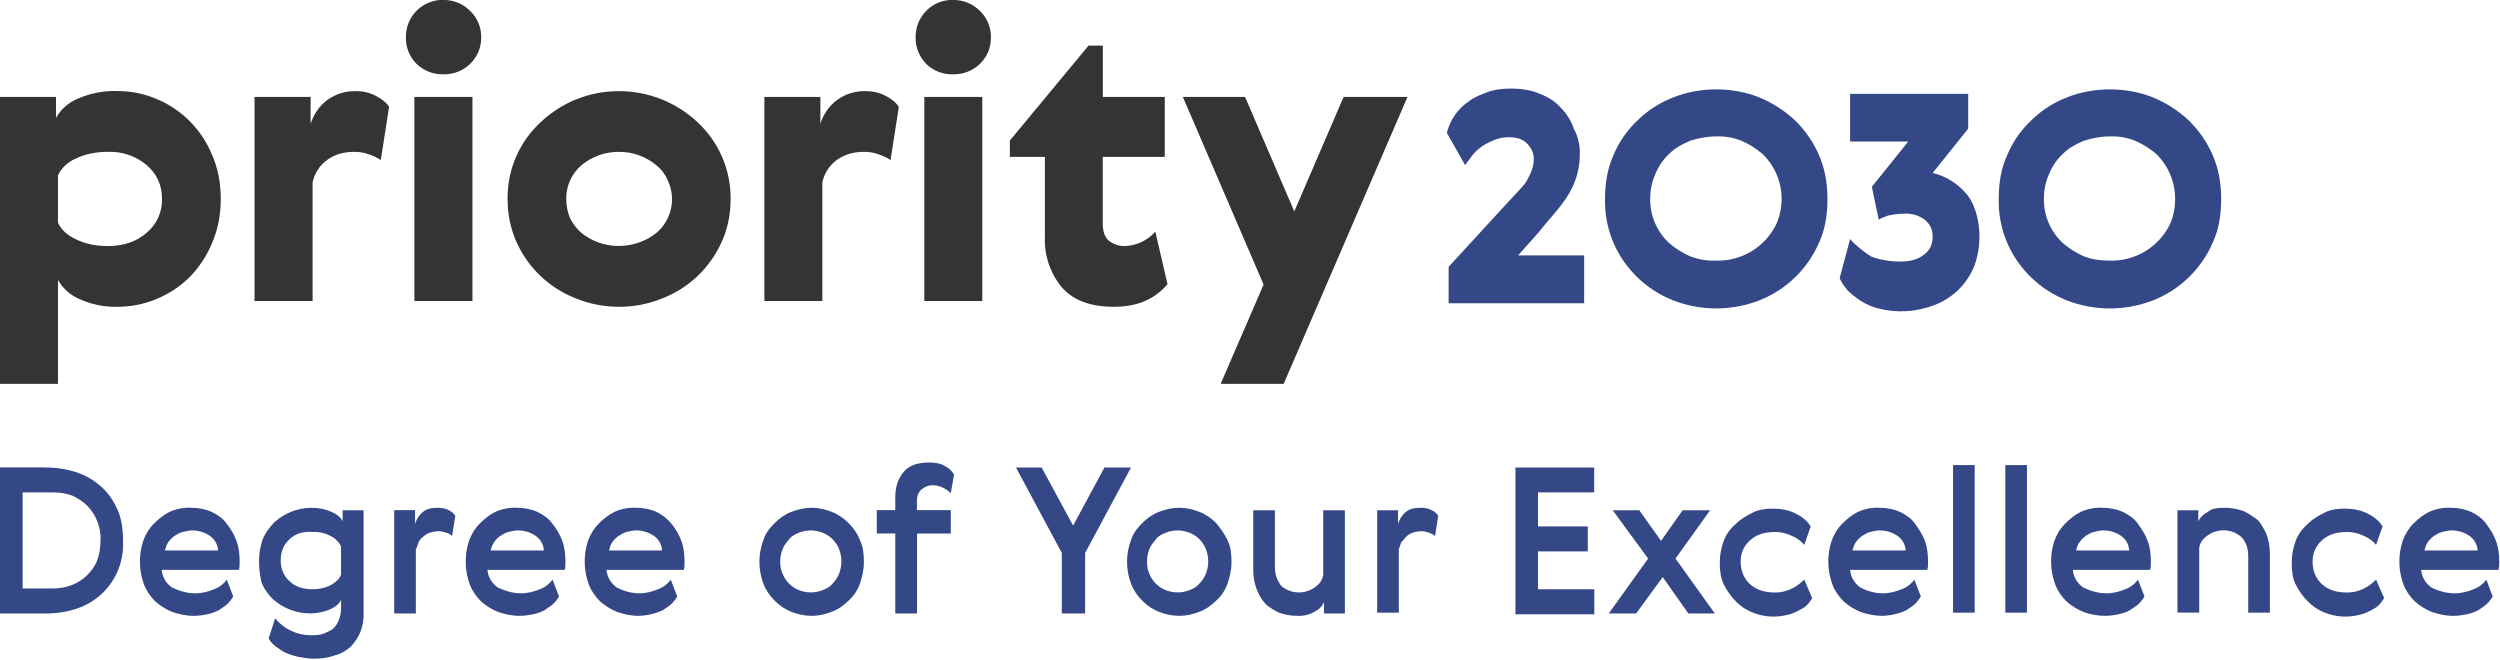
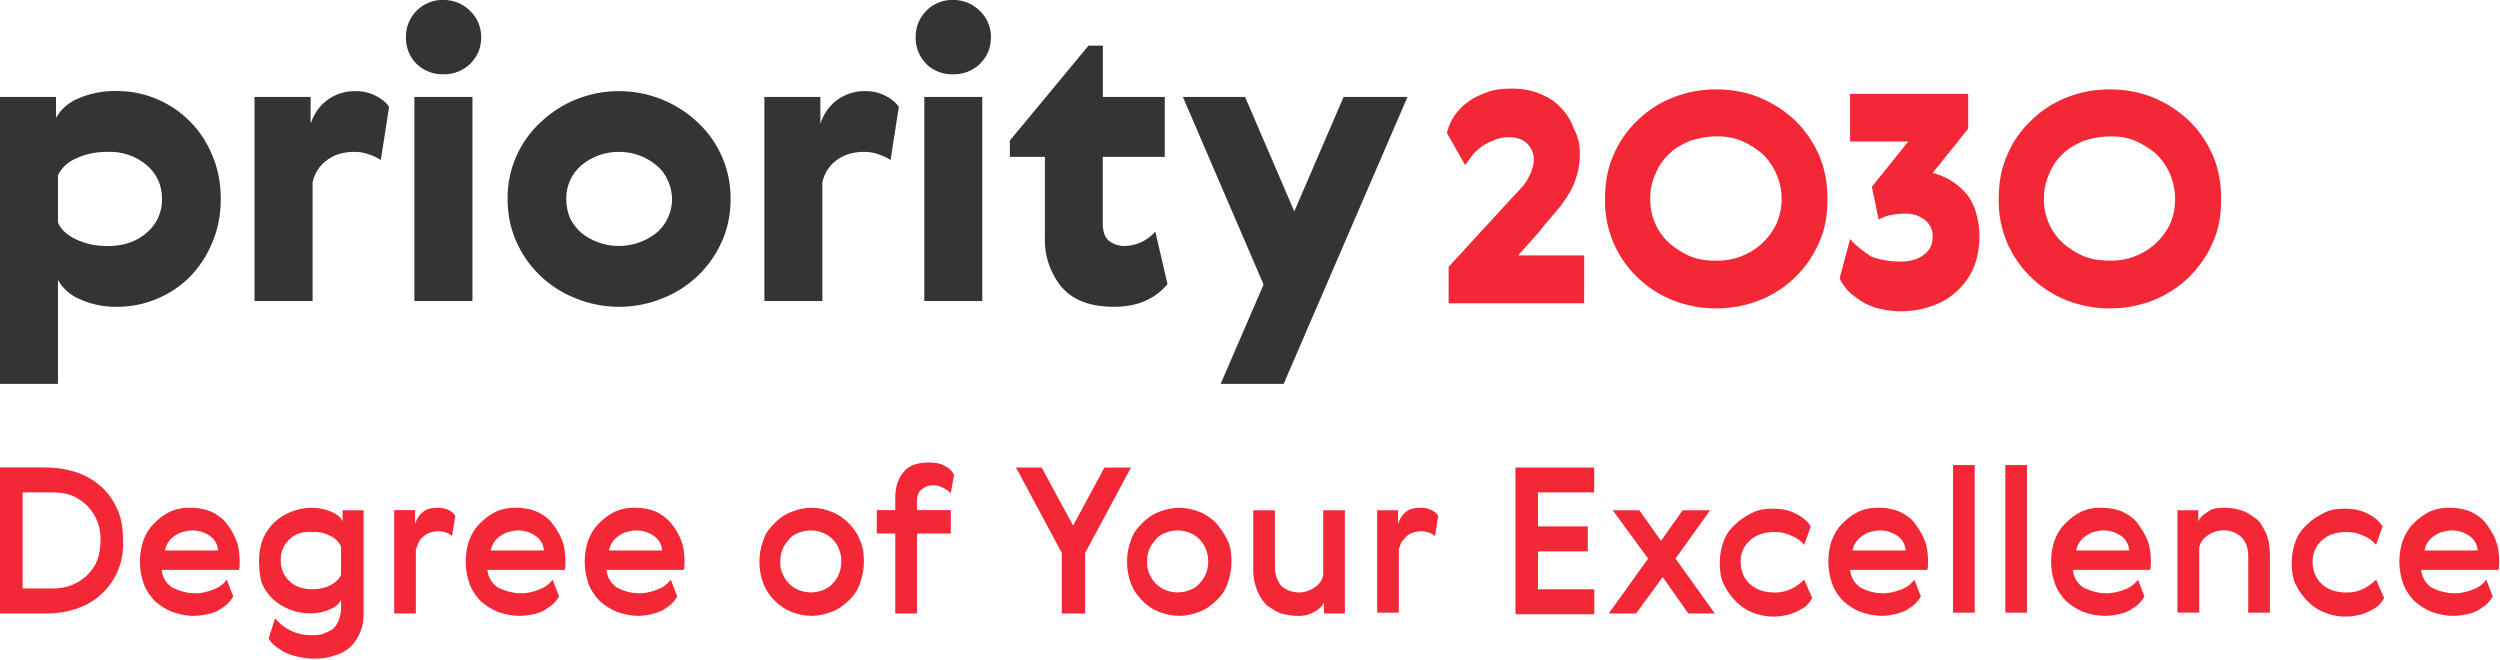
<svg xmlns="http://www.w3.org/2000/svg" width="254" height="67" fill="none">
-   <path d="M4.58 47.5a10 10 0 013.18.48c.98.33 1.8.82 2.54 1.48.73.65 1.22 1.4 1.63 2.3.41.9.57 1.96.57 3.2a6.85 6.85 0 01-4.74 6.89 10 10 0 01-3.18.48H0V47.49h4.58zm5.64 7.37a4.82 4.82 0 00-1.31-3.44c-.41-.41-.98-.82-1.55-1.07a5.48 5.48 0 00-1.97-.33H2.3v9.76H5.3c.66 0 1.31-.09 1.96-.33a5.03 5.03 0 001.56-.98c.4-.41.81-.9 1.06-1.56.24-.66.33-1.31.33-2.05zM19.86 60.28c.65 0 1.3-.17 1.88-.41a2.77 2.77 0 001.3-.98l.66 1.72c-.16.24-.33.49-.57.73-.25.25-.57.41-.9.66-.33.16-.74.33-1.14.41-.41.08-.9.16-1.4.16-.81 0-1.47-.16-2.2-.4a6.07 6.07 0 01-1.72-1.07c-.49-.5-.9-1.07-1.14-1.72a6.75 6.75 0 01-.08-4.43c.24-.65.57-1.23 1.06-1.72.49-.5.98-.9 1.63-1.23a4.83 4.83 0 012.21-.41c.74 0 1.47.16 2.04.41.66.33 1.15.66 1.56 1.23.4.5.73 1.07.98 1.72.24.66.32 1.4.32 2.13 0 .33 0 .58-.08.82h-7.84c.08.82.49 1.4 1.06 1.8.73.33 1.47.58 2.37.58zm2.29-4.43a1.91 1.91 0 00-.82-1.4 3.13 3.13 0 00-1.8-.56c-.32 0-.65.08-.98.16-.33.08-.57.25-.82.4-.24.17-.49.42-.65.66-.16.25-.24.5-.33.82h5.4v-.08zM26.32 56.92c0-.82.16-1.56.4-2.21.25-.58.66-1.15 1.15-1.64a5.68 5.68 0 013.76-1.48c.81 0 1.47.16 2.04.41.57.25.98.57 1.14.98v-1.14h2.13v10.49a4.57 4.57 0 01-1.3 3.36c-.42.4-.99.74-1.64.9-.66.25-1.31.33-2.13.33-.49 0-.98-.08-1.47-.17a6.1 6.1 0 01-1.3-.4c-.41-.17-.74-.42-1.07-.66-.33-.25-.57-.5-.73-.82l.65-2.05a4.7 4.7 0 003.6 1.72c.32 0 .65 0 1.06-.08.33-.08.65-.25.98-.41.33-.16.57-.5.73-.82.17-.33.33-.82.33-1.4v-.9c-.16.41-.57.74-1.14.99-.57.24-1.23.4-2.05.4a5.68 5.68 0 01-3.76-1.47c-.49-.49-.9-1.06-1.14-1.72a9.17 9.17 0 01-.24-2.21zm3.1-2.13c-.57.49-.9 1.23-.9 2.13 0 .9.33 1.64.9 2.13.57.57 1.39.82 2.37.82.65 0 1.3-.16 1.8-.41.57-.33.9-.66 1.06-1.07v-2.87a2.23 2.23 0 00-1.06-1.06 3.42 3.42 0 00-1.8-.41c-.98-.08-1.8.16-2.37.74zM45.93 54.46a1.32 1.32 0 00-.57-.33 2.41 2.41 0 00-.82-.16c-.33 0-.65.08-.9.16-.24.08-.49.25-.65.41-.25.17-.41.41-.5.66-.08.24-.16.49-.24.65v6.48h-2.2v-10.5h2.12v1.4c.16-.5.4-.9.82-1.23.4-.33.9-.41 1.55-.41.4 0 .74.08 1.06.25.33.16.5.32.66.57l-.33 2.05zM52.96 60.28c.65 0 1.3-.17 1.88-.41a2.77 2.77 0 001.3-.98l.66 1.72c-.16.24-.33.49-.57.73-.25.25-.58.41-.9.66-.33.16-.74.33-1.15.41-.4.08-.9.16-1.39.16-.81 0-1.47-.16-2.2-.4a6.07 6.07 0 01-1.72-1.07c-.49-.5-.9-1.07-1.14-1.72a6.75 6.75 0 01-.08-4.43c.24-.65.57-1.23 1.06-1.72.49-.5.98-.9 1.63-1.23a4.83 4.83 0 012.2-.41c.74 0 1.48.16 2.05.41.66.33 1.15.66 1.55 1.23.41.5.74 1.07.99 1.72.24.66.32 1.4.32 2.13 0 .33 0 .58-.08.82h-7.85c.09.82.5 1.4 1.07 1.8.73.33 1.47.58 2.37.58zm2.29-4.43a1.91 1.91 0 00-.82-1.4 3.13 3.13 0 00-1.8-.56c-.33 0-.65.08-.98.16-.33.08-.57.25-.82.4a2.5 2.5 0 00-.65.66c-.16.25-.25.5-.33.82h5.4v-.08zM64.97 60.28c.65 0 1.3-.17 1.88-.41a2.77 2.77 0 001.3-.98l.66 1.72c-.16.24-.33.49-.57.73-.25.25-.57.41-.9.66a6.33 6.33 0 01-2.45.57c-.82 0-1.47-.16-2.2-.4a6.07 6.07 0 01-1.72-1.07c-.5-.5-.9-1.07-1.15-1.72a6.75 6.75 0 01-.08-4.43c.25-.65.57-1.23 1.06-1.72.5-.5.98-.9 1.64-1.23a4.83 4.83 0 012.2-.41c.74 0 1.47.16 2.05.41a4.7 4.7 0 011.55 1.23c.4.5.74 1.07.98 1.72.25.66.33 1.4.33 2.13 0 .33 0 .58-.08.82h-7.85c.08.82.5 1.4 1.06 1.8.66.33 1.4.58 2.3.58zm2.29-4.43a1.91 1.91 0 00-.82-1.4 3.13 3.13 0 00-1.8-.56c-.32 0-.65.08-.98.16-.32.08-.57.25-.81.4a2.5 2.5 0 00-.66.66c-.16.25-.24.5-.32.82h5.39v-.08zM87.36 54.87c.33.65.41 1.4.41 2.21 0 .82-.16 1.48-.4 2.22a4.25 4.25 0 01-1.15 1.72c-.5.49-1.06.9-1.72 1.14-.65.25-1.3.41-2.04.41s-1.39-.16-2.04-.4a4.87 4.87 0 01-1.72-1.15c-.49-.5-.9-1.07-1.14-1.72a6.27 6.27 0 010-4.43c.24-.74.65-1.23 1.14-1.72.5-.5 1.06-.9 1.72-1.15.65-.25 1.3-.41 2.04-.41s1.39.16 2.04.41c.66.25 1.23.66 1.72 1.15.49.49.9 1.06 1.14 1.72zm-8.09 2.21c0 .5.08.9.25 1.23a2.95 2.95 0 001.63 1.64 3.27 3.27 0 002.45 0c.41-.16.74-.33.98-.65.25-.25.5-.58.66-.99a3.4 3.4 0 000-2.54 2.95 2.95 0 00-1.64-1.64 3.27 3.27 0 00-2.45 0c-.4.17-.73.33-.98.66-.24.32-.49.57-.65.98a3.4 3.4 0 00-.25 1.31zM96.6 50.11a2.94 2.94 0 00-.82-.57 2.26 2.26 0 00-1.06-.24c-.41 0-.74.16-1.06.4-.33.25-.5.66-.5 1.23v.9h3.44v2.38h-3.43v8.12h-2.21V54.2h-1.88v-2.37h1.88v-1.32c0-1.14.33-1.96.9-2.62.57-.65 1.47-.9 2.53-.9.57 0 1.15.08 1.55.33.5.24.74.49.99.9l-.33 1.88zM103.22 47.5h2.61l3.2 5.9 3.18-5.9h2.7l-4.66 8.68v6.15h-2.37v-6.15l-4.66-8.69zM124.71 54.87c.33.65.41 1.4.41 2.21 0 .82-.16 1.48-.4 2.22a4.26 4.26 0 01-1.15 1.72c-.5.49-1.06.9-1.72 1.14-.65.25-1.3.41-2.04.41s-1.4-.16-2.05-.4a4.86 4.86 0 01-1.71-1.15c-.5-.5-.9-1.07-1.14-1.72a6.28 6.28 0 010-4.43c.24-.74.65-1.23 1.14-1.72.49-.5 1.06-.9 1.72-1.15.65-.25 1.3-.41 2.04-.41.73 0 1.39.16 2.04.41.66.25 1.23.66 1.72 1.15.4.49.82 1.06 1.14 1.72zm-8.17 2.21c0 .5.08.9.24 1.23a2.96 2.96 0 001.64 1.64 3.27 3.27 0 002.45 0c.4-.16.74-.33.98-.65.25-.25.5-.58.66-.99a3.4 3.4 0 000-2.54 2.94 2.94 0 00-1.64-1.64 3.28 3.28 0 00-2.45 0c-.41.17-.74.33-.98.66-.25.32-.5.57-.66.98-.16.41-.24.82-.24 1.31zM131.82 62.57c-.57 0-1.06-.08-1.63-.24-.57-.17-.98-.5-1.47-.82-.41-.41-.74-.9-.98-1.48a5.5 5.5 0 01-.41-2.13v-6.06h2.2v5.73a3 3 0 00.66 1.97 2.75 2.75 0 003.35.16c.49-.32.81-.73.9-1.3v-6.56h2.2v10.49h-2.12v-1.15c-.17.41-.5.74-.98.98a3.1 3.1 0 01-1.72.41zM145.8 54.46c-.17-.16-.41-.25-.58-.33-.24-.08-.49-.16-.81-.16-.33 0-.66.08-.9.16-.25.08-.5.25-.66.41-.16.17-.32.41-.49.57-.08.25-.16.5-.24.66v6.48h-2.2V51.84h2.12v1.39c.16-.5.4-.9.81-1.23.41-.33.9-.41 1.56-.41.4 0 .73.08 1.06.25.33.16.49.32.65.57l-.32 2.05zM153.97 47.5h8v2.53h-5.71v3.45h5.06v2.54h-5.06v3.85h5.72v2.54h-8.01V47.49zM166.23 62.33h-2.78l4-5.58-3.6-4.91h2.7l2.21 3.11 2.2-3.11h2.79l-3.52 4.91 4 5.58h-2.69l-2.61-3.7-2.7 3.7zM184.13 60.77c-.17.25-.33.5-.58.74-.24.24-.57.4-.9.57-.32.17-.73.33-1.14.41a5.67 5.67 0 01-3.43-.25 4.86 4.86 0 01-1.72-1.14c-.49-.5-.9-1.07-1.22-1.72-.33-.66-.41-1.4-.41-2.22 0-.82.16-1.55.4-2.2.25-.67.66-1.24 1.23-1.73.5-.5 1.06-.82 1.72-1.15.65-.33 1.3-.4 2.04-.4.9 0 1.72.16 2.45.57.66.32 1.15.82 1.4 1.23l-.66 1.88a2.99 2.99 0 00-1.23-.9 3.79 3.79 0 00-1.71-.41c-1.07 0-1.88.24-2.54.82a2.81 2.81 0 00-.98 2.21c0 .9.33 1.72.98 2.3.66.57 1.47.82 2.54.82.65 0 1.22-.17 1.71-.41.5-.25.9-.58 1.23-.9l.81 1.88zM191.32 60.28c.65 0 1.3-.17 1.88-.41a2.77 2.77 0 001.3-.98l.66 1.72c-.16.24-.33.49-.57.73-.25.25-.58.41-.9.66a6.32 6.32 0 01-2.45.57 6.6 6.6 0 01-2.21-.4 6.06 6.06 0 01-1.72-1.07c-.49-.5-.9-1.07-1.14-1.72a6.75 6.75 0 01-.08-4.43c.24-.65.57-1.23 1.06-1.72.49-.5.98-.9 1.63-1.23a4.83 4.83 0 012.21-.41c.74 0 1.47.16 2.04.41.66.33 1.15.66 1.56 1.23.4.57.73 1.07.98 1.72.24.66.32 1.4.32 2.13 0 .33 0 .58-.08.82h-7.84c.08.82.49 1.4 1.06 1.8.65.33 1.39.58 2.29.58zm2.29-4.43a1.92 1.92 0 00-.82-1.4 3.14 3.14 0 00-1.8-.56c-.33 0-.65.08-.98.16-.33.08-.57.25-.82.4-.24.17-.49.42-.65.66-.16.25-.25.5-.33.82h5.4v-.08zM198.43 47.25h2.2v15h-2.2v-15zM203.74 47.25h2.2v15h-2.2v-15zM214.04 60.28c.65 0 1.3-.17 1.88-.41a2.77 2.77 0 001.3-.98l.66 1.72c-.17.24-.33.49-.57.73-.25.25-.58.41-.9.66a4.7 4.7 0 01-1.15.41c-.4.08-.9.16-1.39.16a6.6 6.6 0 01-2.2-.4 6.09 6.09 0 01-1.72-1.07c-.49-.5-.9-1.07-1.14-1.72a6.75 6.75 0 01-.09-4.43c.25-.65.58-1.23 1.07-1.72.49-.5.98-.9 1.63-1.23a4.83 4.83 0 012.2-.41c.74 0 1.48.16 2.05.41.66.33 1.15.66 1.55 1.23.41.57.74 1.07.98 1.72.25.66.33 1.4.33 2.13 0 .33 0 .58-.08.82h-7.85c.09.82.5 1.4 1.07 1.8.73.33 1.47.58 2.37.58zm2.28-4.43a1.92 1.92 0 00-.81-1.4 3.14 3.14 0 00-1.8-.56c-.33 0-.65.08-.98.16-.33.08-.57.25-.82.4-.24.17-.49.42-.65.66-.17.25-.25.5-.33.82h5.4v-.08zM226.05 51.59c.57 0 1.06.08 1.63.25.58.16.98.49 1.48.82.49.32.73.9 1.06 1.47.24.58.4 1.31.4 2.13v5.99h-2.2V56.5c0-.82-.24-1.48-.73-1.97a2.76 2.76 0 00-3.35-.16c-.5.33-.82.73-.9 1.3v6.57h-2.21V51.84h2.12v1.14c.17-.4.5-.73.98-.98.33-.33.98-.41 1.72-.41zM242.23 60.77c-.16.25-.32.5-.57.74-.25.24-.57.4-.9.57-.33.17-.73.33-1.14.41a5.68 5.68 0 01-3.43-.25 4.86 4.86 0 01-1.72-1.14c-.5-.5-.9-1.07-1.23-1.72-.33-.66-.4-1.4-.4-2.22 0-.82.16-1.55.4-2.2.25-.67.66-1.24 1.23-1.73.49-.5 1.06-.82 1.71-1.15.66-.33 1.31-.4 2.05-.4.9 0 1.71.16 2.45.57.65.32 1.14.82 1.39 1.23l-.66 1.88a3 3 0 00-1.22-.9 3.8 3.8 0 00-1.72-.41c-1.06 0-1.88.24-2.53.82a2.81 2.81 0 00-.98 2.21c0 .9.32 1.72.98 2.3.65.57 1.47.82 2.53.82a3.8 3.8 0 001.72-.41c.49-.25.9-.58 1.22-.9l.82 1.88zM249.42 60.28c.66 0 1.31-.17 1.88-.41a2.77 2.77 0 001.31-.98l.65 1.72c-.16.24-.32.49-.57.73-.24.25-.57.41-.9.66-.32.16-.73.33-1.14.41-.4.08-.9.16-1.39.16-.82 0-1.47-.16-2.2-.4a6.08 6.08 0 01-1.72-1.07c-.5-.5-.9-1.07-1.15-1.72a6.75 6.75 0 01-.08-4.43c.25-.65.57-1.23 1.06-1.72.5-.5.99-.9 1.64-1.23a4.83 4.83 0 012.2-.41c.74 0 1.48.16 2.05.41.65.33 1.14.66 1.55 1.23.41.57.74 1.07.98 1.72.25.66.33 1.4.33 2.13 0 .33 0 .58-.08.82h-7.85c.08.82.5 1.4 1.06 1.8.66.33 1.47.58 2.37.58zm2.3-4.43a1.92 1.92 0 00-.82-1.4 3.14 3.14 0 00-1.8-.56c-.33 0-.66.08-.98.16-.33.08-.58.25-.82.4-.25.17-.5.42-.66.66-.16.25-.24.5-.32.82h5.4v-.08z" fill="#344887" />
+   <path d="M4.58 47.5a10 10 0 013.18.48c.98.33 1.8.82 2.54 1.48.73.65 1.22 1.4 1.63 2.3.41.9.57 1.96.57 3.2a6.85 6.85 0 01-4.74 6.89 10 10 0 01-3.18.48H0V47.49h4.58zm5.64 7.37a4.82 4.82 0 00-1.31-3.44c-.41-.41-.98-.82-1.55-1.07a5.48 5.48 0 00-1.97-.33H2.3v9.76H5.3c.66 0 1.31-.09 1.96-.33a5.03 5.03 0 001.56-.98c.4-.41.81-.9 1.06-1.56.24-.66.33-1.31.33-2.05zM19.86 60.28c.65 0 1.3-.17 1.88-.41a2.77 2.77 0 001.3-.98l.66 1.72c-.16.24-.33.49-.57.73-.25.25-.57.41-.9.66-.33.16-.74.33-1.14.41-.41.08-.9.16-1.4.16-.81 0-1.47-.16-2.2-.4a6.07 6.07 0 01-1.72-1.07c-.49-.5-.9-1.07-1.14-1.72a6.75 6.75 0 01-.08-4.43c.24-.65.57-1.23 1.06-1.72.49-.5.98-.9 1.63-1.23a4.83 4.83 0 012.21-.41c.74 0 1.47.16 2.04.41.66.33 1.15.66 1.56 1.23.4.5.73 1.07.98 1.72.24.66.32 1.4.32 2.13 0 .33 0 .58-.08.82h-7.84c.08.82.49 1.4 1.06 1.8.73.33 1.47.58 2.37.58zm2.29-4.43a1.91 1.91 0 00-.82-1.4 3.13 3.13 0 00-1.8-.56c-.32 0-.65.08-.98.16-.33.08-.57.25-.82.4-.24.17-.49.42-.65.66-.16.25-.24.5-.33.82h5.4v-.08zM26.32 56.92c0-.82.16-1.56.4-2.21.25-.58.66-1.15 1.15-1.64a5.68 5.68 0 013.76-1.48c.81 0 1.47.16 2.04.41.57.25.98.57 1.14.98v-1.14h2.13v10.49a4.57 4.57 0 01-1.3 3.36c-.42.4-.99.74-1.64.9-.66.25-1.31.33-2.13.33-.49 0-.98-.08-1.47-.17a6.1 6.1 0 01-1.3-.4c-.41-.17-.74-.42-1.07-.66-.33-.25-.57-.5-.73-.82l.65-2.05a4.7 4.7 0 003.6 1.72c.32 0 .65 0 1.06-.08.33-.08.65-.25.98-.41.33-.16.57-.5.73-.82.17-.33.33-.82.33-1.4v-.9c-.16.41-.57.74-1.14.99-.57.24-1.23.4-2.05.4a5.68 5.68 0 01-3.76-1.47c-.49-.49-.9-1.06-1.14-1.72a9.17 9.17 0 01-.24-2.21zm3.1-2.13c-.57.49-.9 1.23-.9 2.13 0 .9.33 1.64.9 2.13.57.57 1.39.82 2.37.82.65 0 1.3-.16 1.8-.41.57-.33.9-.66 1.06-1.07v-2.87a2.23 2.23 0 00-1.06-1.06 3.42 3.42 0 00-1.8-.41c-.98-.08-1.8.16-2.37.74zM45.93 54.46a1.32 1.32 0 00-.57-.33 2.41 2.41 0 00-.82-.16c-.33 0-.65.08-.9.16-.24.08-.49.25-.65.41-.25.17-.41.41-.5.66-.08.24-.16.49-.24.65v6.48h-2.2v-10.5h2.12v1.4c.16-.5.4-.9.82-1.23.4-.33.9-.41 1.55-.41.4 0 .74.08 1.06.25.33.16.5.32.66.57l-.33 2.05zM52.96 60.28c.65 0 1.3-.17 1.88-.41a2.77 2.77 0 001.3-.98l.66 1.72c-.16.24-.33.49-.57.73-.25.25-.58.41-.9.66-.33.16-.74.33-1.15.41-.4.08-.9.16-1.39.16-.81 0-1.47-.16-2.2-.4a6.07 6.07 0 01-1.72-1.07c-.49-.5-.9-1.07-1.14-1.72a6.75 6.75 0 01-.08-4.43c.24-.65.57-1.23 1.06-1.72.49-.5.98-.9 1.63-1.23a4.83 4.83 0 012.2-.41c.74 0 1.48.16 2.05.41.66.33 1.15.66 1.55 1.23.41.5.74 1.07.99 1.72.24.66.32 1.4.32 2.13 0 .33 0 .58-.08.82h-7.85c.09.82.5 1.4 1.07 1.8.73.33 1.47.58 2.37.58zm2.29-4.43a1.91 1.91 0 00-.82-1.4 3.13 3.13 0 00-1.8-.56c-.33 0-.65.08-.98.16-.33.08-.57.25-.82.4a2.5 2.5 0 00-.65.66c-.16.25-.25.5-.33.82h5.4v-.08zM64.97 60.28c.65 0 1.3-.17 1.88-.41a2.77 2.77 0 001.3-.98l.66 1.72c-.16.24-.33.49-.57.73-.25.25-.57.41-.9.66a6.33 6.33 0 01-2.45.57c-.82 0-1.47-.16-2.2-.4a6.07 6.07 0 01-1.72-1.07c-.5-.5-.9-1.07-1.15-1.72a6.75 6.75 0 01-.08-4.43c.25-.65.57-1.23 1.06-1.72.5-.5.98-.9 1.64-1.23a4.83 4.83 0 012.2-.41c.74 0 1.47.16 2.05.41a4.7 4.7 0 011.55 1.23c.4.5.74 1.07.98 1.72.25.66.33 1.4.33 2.13 0 .33 0 .58-.08.82h-7.85c.08.82.5 1.4 1.06 1.8.66.33 1.4.58 2.3.58zm2.29-4.43a1.91 1.91 0 00-.82-1.4 3.13 3.13 0 00-1.8-.56c-.32 0-.65.08-.98.16-.32.08-.57.25-.81.4a2.5 2.5 0 00-.66.66c-.16.25-.24.5-.32.82h5.39v-.08zM87.36 54.87c.33.65.41 1.4.41 2.21 0 .82-.16 1.48-.4 2.22a4.25 4.25 0 01-1.15 1.72c-.5.49-1.06.9-1.72 1.14-.65.25-1.3.41-2.04.41s-1.39-.16-2.04-.4a4.87 4.87 0 01-1.72-1.15c-.49-.5-.9-1.07-1.14-1.72a6.27 6.27 0 010-4.43c.24-.74.65-1.23 1.14-1.72.5-.5 1.06-.9 1.72-1.15.65-.25 1.3-.41 2.04-.41s1.39.16 2.04.41c.66.25 1.23.66 1.72 1.15.49.49.9 1.06 1.14 1.72zm-8.09 2.21c0 .5.08.9.25 1.23a2.95 2.95 0 001.63 1.64 3.27 3.27 0 002.45 0c.41-.16.74-.33.98-.65.25-.25.5-.58.66-.99a3.4 3.4 0 000-2.54 2.95 2.95 0 00-1.64-1.64 3.27 3.27 0 00-2.45 0c-.4.17-.73.33-.98.66-.24.32-.49.57-.65.98a3.4 3.4 0 00-.25 1.31zM96.6 50.11a2.94 2.94 0 00-.82-.57 2.26 2.26 0 00-1.06-.24c-.41 0-.74.16-1.06.4-.33.25-.5.66-.5 1.23v.9h3.44v2.38h-3.43v8.12h-2.21V54.2h-1.88v-2.37h1.88v-1.32c0-1.14.33-1.96.9-2.62.57-.65 1.47-.9 2.53-.9.57 0 1.15.08 1.55.33.5.24.74.49.99.9l-.33 1.88zM103.22 47.5h2.61l3.2 5.9 3.18-5.9h2.7l-4.66 8.68v6.15h-2.37v-6.15l-4.66-8.69zM124.71 54.87c.33.65.41 1.4.41 2.21 0 .82-.16 1.48-.4 2.22a4.26 4.26 0 01-1.15 1.72c-.5.49-1.06.9-1.72 1.14-.65.25-1.3.41-2.04.41s-1.4-.16-2.05-.4a4.86 4.86 0 01-1.71-1.15c-.5-.5-.9-1.07-1.14-1.72a6.28 6.28 0 010-4.43c.24-.74.65-1.23 1.14-1.72.49-.5 1.06-.9 1.72-1.15.65-.25 1.3-.41 2.04-.41.73 0 1.39.16 2.04.41.66.25 1.23.66 1.72 1.15.4.49.82 1.06 1.14 1.72zm-8.17 2.21c0 .5.08.9.24 1.23a2.96 2.96 0 001.64 1.64 3.27 3.27 0 002.45 0c.4-.16.74-.33.98-.65.25-.25.5-.58.66-.99a3.4 3.4 0 000-2.54 2.94 2.94 0 00-1.64-1.64 3.28 3.28 0 00-2.45 0c-.41.17-.74.33-.98.66-.25.32-.5.57-.66.98-.16.41-.24.82-.24 1.31zM131.82 62.57c-.57 0-1.06-.08-1.63-.24-.57-.17-.98-.5-1.47-.82-.41-.41-.74-.9-.98-1.48a5.5 5.5 0 01-.41-2.13v-6.06h2.2v5.73a3 3 0 00.66 1.97 2.75 2.75 0 003.35.16c.49-.32.81-.73.9-1.3v-6.56h2.2v10.49h-2.12v-1.15c-.17.41-.5.74-.98.98a3.1 3.1 0 01-1.72.41zM145.8 54.46c-.17-.16-.41-.25-.58-.33-.24-.08-.49-.16-.81-.16-.33 0-.66.08-.9.16-.25.08-.5.25-.66.41-.16.17-.32.41-.49.57-.08.25-.16.5-.24.66v6.48h-2.2V51.84h2.12v1.39c.16-.5.4-.9.81-1.23.41-.33.9-.41 1.56-.41.4 0 .73.08 1.06.25.33.16.49.32.65.57l-.32 2.05zM153.97 47.5h8v2.53h-5.71v3.45h5.06v2.54h-5.06v3.85h5.72v2.54h-8.01V47.49zM166.23 62.33h-2.78l4-5.58-3.6-4.91h2.7l2.21 3.11 2.2-3.11h2.79l-3.52 4.91 4 5.58h-2.69l-2.61-3.7-2.7 3.7zM184.13 60.77c-.17.25-.33.5-.58.74-.24.24-.57.4-.9.57-.32.17-.73.33-1.14.41a5.67 5.67 0 01-3.43-.25 4.86 4.86 0 01-1.72-1.14c-.49-.5-.9-1.07-1.22-1.72-.33-.66-.41-1.4-.41-2.22 0-.82.16-1.55.4-2.2.25-.67.66-1.24 1.23-1.73.5-.5 1.06-.82 1.72-1.15.65-.33 1.3-.4 2.04-.4.9 0 1.72.16 2.45.57.66.32 1.15.82 1.4 1.23l-.66 1.88a2.99 2.99 0 00-1.23-.9 3.79 3.79 0 00-1.71-.41c-1.07 0-1.88.24-2.54.82a2.81 2.81 0 00-.98 2.21c0 .9.33 1.72.98 2.3.66.57 1.47.82 2.54.82.65 0 1.22-.17 1.71-.41.5-.25.9-.58 1.23-.9l.81 1.88zM191.32 60.28c.65 0 1.3-.17 1.88-.41a2.77 2.77 0 001.3-.98l.66 1.72c-.16.24-.33.49-.57.73-.25.25-.58.41-.9.66a6.32 6.32 0 01-2.45.57 6.6 6.6 0 01-2.21-.4 6.06 6.06 0 01-1.72-1.07c-.49-.5-.9-1.07-1.14-1.72a6.75 6.75 0 01-.08-4.43c.24-.65.57-1.23 1.06-1.72.49-.5.98-.9 1.63-1.23a4.83 4.83 0 012.21-.41c.74 0 1.47.16 2.04.41.66.33 1.15.66 1.56 1.23.4.57.73 1.07.98 1.72.24.66.32 1.4.32 2.13 0 .33 0 .58-.08.82h-7.84c.08.82.49 1.4 1.06 1.8.65.33 1.39.58 2.29.58zm2.29-4.43a1.92 1.92 0 00-.82-1.4 3.14 3.14 0 00-1.8-.56c-.33 0-.65.08-.98.16-.33.08-.57.25-.82.4-.24.17-.49.42-.65.66-.16.25-.25.5-.33.82h5.4v-.08zM198.43 47.25h2.2v15h-2.2v-15zM203.74 47.25h2.2v15h-2.2v-15zM214.04 60.28c.65 0 1.3-.17 1.88-.41a2.77 2.77 0 001.3-.98l.66 1.72c-.17.24-.33.49-.57.73-.25.25-.58.41-.9.66a4.7 4.7 0 01-1.15.41c-.4.08-.9.16-1.39.16a6.6 6.6 0 01-2.2-.4 6.09 6.09 0 01-1.72-1.07c-.49-.5-.9-1.07-1.14-1.72a6.75 6.75 0 01-.09-4.43c.25-.65.58-1.23 1.07-1.72.49-.5.98-.9 1.63-1.23a4.83 4.83 0 012.2-.41c.74 0 1.48.16 2.05.41.66.33 1.15.66 1.55 1.23.41.57.74 1.07.98 1.72.25.66.33 1.4.33 2.13 0 .33 0 .58-.08.82h-7.85c.09.82.5 1.4 1.07 1.8.73.33 1.47.58 2.37.58zm2.28-4.43a1.92 1.92 0 00-.81-1.4 3.14 3.14 0 00-1.8-.56c-.33 0-.65.08-.98.16-.33.08-.57.25-.82.4-.24.17-.49.42-.65.66-.17.25-.25.5-.33.82h5.4v-.08zM226.05 51.59c.57 0 1.06.08 1.63.25.58.16.98.49 1.48.82.49.32.73.9 1.06 1.47.24.58.4 1.31.4 2.13v5.99h-2.2V56.5c0-.82-.24-1.48-.73-1.97a2.76 2.76 0 00-3.35-.16c-.5.33-.82.73-.9 1.3v6.57h-2.21V51.84h2.12v1.14c.17-.4.5-.73.98-.98.33-.33.98-.41 1.72-.41zM242.23 60.77c-.16.25-.32.5-.57.74-.25.24-.57.4-.9.57-.33.17-.73.33-1.14.41a5.68 5.68 0 01-3.43-.25 4.86 4.86 0 01-1.72-1.14c-.5-.5-.9-1.07-1.23-1.72-.33-.66-.4-1.4-.4-2.22 0-.82.16-1.55.4-2.2.25-.67.66-1.24 1.23-1.73.49-.5 1.06-.82 1.71-1.15.66-.33 1.31-.4 2.05-.4.9 0 1.71.16 2.45.57.65.32 1.14.82 1.39 1.23l-.66 1.88a3 3 0 00-1.22-.9 3.8 3.8 0 00-1.72-.41c-1.06 0-1.88.24-2.53.82a2.81 2.81 0 00-.98 2.21c0 .9.32 1.72.98 2.3.65.57 1.47.82 2.53.82a3.8 3.8 0 001.72-.41c.49-.25.9-.58 1.22-.9l.82 1.88zM249.42 60.28c.66 0 1.31-.17 1.88-.41a2.77 2.77 0 001.31-.98l.65 1.72c-.16.24-.32.49-.57.73-.24.25-.57.41-.9.66-.32.16-.73.33-1.14.41-.4.08-.9.16-1.39.16-.82 0-1.47-.16-2.2-.4a6.08 6.08 0 01-1.72-1.07c-.5-.5-.9-1.07-1.15-1.72a6.75 6.75 0 01-.08-4.43c.25-.65.57-1.23 1.06-1.72.5-.5.99-.9 1.64-1.23a4.83 4.83 0 012.2-.41c.74 0 1.48.16 2.05.41.65.33 1.14.66 1.55 1.23.41.57.74 1.07.98 1.72.25.66.33 1.4.33 2.13 0 .33 0 .58-.08.82h-7.85c.08.82.5 1.4 1.06 1.8.66.33 1.47.58 2.37.58zm2.3-4.43a1.92 1.92 0 00-.82-1.4 3.14 3.14 0 00-1.8-.56c-.33 0-.66.08-.98.16-.33.08-.58.25-.82.4-.25.17-.5.42-.66.66-.16.25-.24.5-.32.82h5.4v-.08z" fill="#F32735" />
  <path d="M5.89 39H0V9.85h5.69v2.13a4.48 4.48 0 012.16-1.93 9.22 9.22 0 014.09-.8c1.38 0 2.7.27 3.96.8a10.4 10.4 0 015.65 5.7c.59 1.34.88 2.83.88 4.46 0 1.64-.3 3.13-.88 4.47a10.85 10.85 0 01-2.29 3.48c-.96.95-2.08 1.69-3.36 2.22-1.25.52-2.58.79-3.96.79a8.7 8.7 0 01-3.89-.8 4.48 4.48 0 01-2.16-1.93V39zm0-16.38c.3.69.9 1.26 1.84 1.7.93.45 2 .68 3.2.68 1.63 0 2.95-.45 3.97-1.35a4.34 4.34 0 001.56-3.44c0-1.4-.52-2.54-1.56-3.44a5.77 5.77 0 00-3.97-1.34c-1.2 0-2.27.22-3.2.67a3.53 3.53 0 00-1.84 1.7v4.82zM38.69 16.26a4.3 4.3 0 00-1.17-.56 4.12 4.12 0 00-1.56-.27c-1.04 0-1.93.26-2.68.79a3.77 3.77 0 00-1.52 2.3v12.06h-5.9V9.85h5.7v2.73c.32-1 .88-1.8 1.68-2.41a4.7 4.7 0 012.92-.91c.78 0 1.47.17 2.08.51.62.32 1.05.69 1.29 1.1l-.84 5.39zM42.12 9.85H48v20.73h-5.9V9.85zm.2-3.36a3.7 3.7 0 01-1.08-2.7 3.73 3.73 0 013.8-3.8c1.07.01 1.98.38 2.73 1.12a3.64 3.64 0 011.12 2.69c0 1.05-.38 1.95-1.12 2.69a3.8 3.8 0 01-2.73 1.06 3.8 3.8 0 01-2.72-1.06zM58.57 10.09c1.37-.56 2.8-.83 4.33-.83a11.63 11.63 0 017.93 3.12 10.5 10.5 0 013.4 7.83c0 1.58-.3 3.05-.92 4.4a10.95 10.95 0 01-6.08 5.73c-1.37.55-2.8.83-4.33.83-1.52 0-2.96-.28-4.33-.83a10.94 10.94 0 01-6.09-5.74c-.6-1.34-.91-2.8-.91-4.39a10.44 10.44 0 013.4-7.83 11.63 11.63 0 013.6-2.3zm2.25 14.55a6.17 6.17 0 005.84-.95 4.48 4.48 0 001.16-5.42c-.26-.6-.65-1.1-1.16-1.5a5.83 5.83 0 00-3.76-1.34 5.85 5.85 0 00-3.8 1.34 4.4 4.4 0 00-1.57 3.44c0 .71.14 1.37.4 1.98.3.58.68 1.08 1.17 1.5.5.4 1.08.71 1.72.95zM90.48 16.26a4.3 4.3 0 00-1.16-.56 4.12 4.12 0 00-1.57-.27c-1.04 0-1.93.26-2.68.79a3.77 3.77 0 00-1.52 2.3v12.06h-5.89V9.85h5.69v2.73c.32-1 .88-1.8 1.68-2.41a4.7 4.7 0 012.93-.91c.77 0 1.46.17 2.08.51.61.32 1.04.69 1.28 1.1l-.84 5.39zM93.91 9.85h5.89v20.73h-5.89V9.85zm.2-3.36a3.7 3.7 0 01-1.08-2.7 3.73 3.73 0 013.8-3.8c1.07.01 1.98.38 2.73 1.12a3.64 3.64 0 011.12 2.69c0 1.05-.37 1.95-1.12 2.69a3.8 3.8 0 01-2.72 1.06A3.8 3.8 0 0194.1 6.5zM118.62 28.87a6.25 6.25 0 01-2.2 1.67c-.91.42-2 .63-3.25.63-2.38 0-4.14-.66-5.29-1.98a7.55 7.55 0 01-1.72-5.14v-8.11h-3.56v-1.66l8-9.65h1.45v5.22h6.29v6.09h-6.3v6.76c0 .85.22 1.44.65 1.78.45.35.99.52 1.6.52a4.3 4.3 0 003.09-1.47l1.24 5.34zM120.17 9.85h6.33l5 11.63 5.01-11.63H143L130.42 39h-6.4l4.36-10.09-8.2-19.06z" fill="#343434" />
-   <path d="M153.27 13.94c-.53 0-.97.1-1.41.27-.45.18-.8.35-1.24.62-.35.26-.7.53-.97.88l-.8 1.06L147 13.5a5.38 5.38 0 012.2-3.18c.54-.44 1.24-.7 1.95-.97.7-.26 1.5-.35 2.38-.35 1.15 0 2.12.18 2.92.53.88.35 1.59.8 2.12 1.41a5.36 5.36 0 011.32 2.12 5 5 0 01.62 2.56 7.75 7.75 0 01-1.06 3.98c-.35.61-.8 1.23-1.32 1.85-.53.62-1.15 1.32-1.77 2.12l-2.12 2.38h6.71v4.86h-13.77v-3.7l6.09-6.63c.44-.44.8-.88 1.15-1.24.35-.35.62-.7.8-1.06.17-.35.34-.62.43-.97.1-.26.18-.62.18-1.06 0-.62-.27-1.15-.7-1.59-.45-.44-1.07-.62-1.86-.62zM170.05 9.88c1.32-.53 2.82-.8 4.32-.8 1.5 0 3 .27 4.33.8a12 12 0 013.62 2.3 11.1 11.1 0 012.47 3.53c.62 1.41.88 2.91.88 4.5 0 1.68-.26 3.18-.88 4.5a11 11 0 01-6.1 5.83 12.12 12.12 0 01-8.64 0 11 11 0 01-6.1-5.82 10.8 10.8 0 01-.88-4.5c0-1.68.27-3.18.88-4.5a10.18 10.18 0 012.48-3.54 10.5 10.5 0 013.62-2.3zm4.32 16.6a6.6 6.6 0 006.1-3.7 6.34 6.34 0 00-1.41-7.15 8.59 8.59 0 00-2.13-1.33 6.27 6.27 0 00-2.56-.44c-.97 0-1.76.17-2.65.44-.8.35-1.5.7-2.12 1.32a5.6 5.6 0 00-1.4 2.03c-.36.8-.54 1.6-.54 2.56a6.03 6.03 0 001.94 4.5 8.6 8.6 0 002.12 1.33 6.7 6.7 0 002.65.44zM193.18 26.57c.97 0 1.77-.26 2.3-.7.61-.45.88-1.06.88-1.86 0-.7-.27-1.24-.8-1.68a3.19 3.19 0 00-2.12-.62c-.61 0-1.14.1-1.59.18-.44.18-.79.27-.97.44l-.7-3.35 3.7-4.6h-5.91V9.54h12v3.53l-3.61 4.5a6.48 6.48 0 013.18 1.85c.53.54.88 1.16 1.15 1.95a8.62 8.62 0 01-.1 5.65 7.05 7.05 0 01-4.06 3.98 9.36 9.36 0 01-5.65.35 5.9 5.9 0 01-1.85-.8c-.53-.35-.97-.7-1.32-1.05-.36-.45-.62-.8-.8-1.24l1.06-3.97c.62.7 1.32 1.23 2.12 1.76.62.27 1.76.53 3.09.53zM210.04 9.88c1.33-.53 2.83-.8 4.33-.8s3 .27 4.33.8a12 12 0 013.62 2.3 11.1 11.1 0 012.47 3.53c.62 1.41.88 2.91.88 4.5 0 1.68-.26 3.18-.88 4.5a11 11 0 01-6.1 5.83 12.12 12.12 0 01-8.65 0 11 11 0 01-6.09-5.82 10.8 10.8 0 01-.88-4.5c0-1.68.26-3.18.88-4.5a10.18 10.18 0 012.48-3.54 10.5 10.5 0 013.61-2.3zm4.33 16.6a6.6 6.6 0 006.1-3.7c.35-.8.52-1.6.52-2.57a6.34 6.34 0 00-1.94-4.59 8.59 8.59 0 00-2.12-1.32 6.27 6.27 0 00-2.56-.44c-.97 0-1.77.17-2.65.44-.8.35-1.5.7-2.12 1.32a5.6 5.6 0 00-1.4 2.03c-.36.8-.54 1.6-.54 2.56a6.03 6.03 0 001.94 4.5 8.6 8.6 0 002.12 1.33c.88.35 1.77.44 2.65.44z" fill="#344887" />
+   <path d="M153.27 13.94c-.53 0-.97.1-1.41.27-.45.18-.8.35-1.24.62-.35.26-.7.53-.97.88l-.8 1.06L147 13.5a5.38 5.38 0 012.2-3.18c.54-.44 1.24-.7 1.95-.97.7-.26 1.5-.35 2.38-.35 1.15 0 2.12.18 2.92.53.88.35 1.59.8 2.12 1.41a5.36 5.36 0 011.32 2.12 5 5 0 01.62 2.56 7.75 7.75 0 01-1.06 3.98c-.35.61-.8 1.23-1.32 1.85-.53.62-1.15 1.32-1.77 2.12l-2.12 2.38h6.71v4.86h-13.77v-3.7l6.09-6.63c.44-.44.8-.88 1.15-1.24.35-.35.62-.7.8-1.06.17-.35.34-.62.43-.97.1-.26.18-.62.18-1.06 0-.62-.27-1.15-.7-1.59-.45-.44-1.07-.62-1.86-.62zM170.05 9.88c1.32-.53 2.82-.8 4.32-.8 1.5 0 3 .27 4.33.8a12 12 0 013.62 2.3 11.1 11.1 0 012.47 3.53c.62 1.41.88 2.91.88 4.5 0 1.68-.26 3.18-.88 4.5a11 11 0 01-6.1 5.83 12.12 12.12 0 01-8.64 0 11 11 0 01-6.1-5.82 10.8 10.8 0 01-.88-4.5c0-1.68.27-3.18.88-4.5a10.18 10.18 0 012.48-3.54 10.5 10.5 0 013.62-2.3zm4.32 16.6a6.6 6.6 0 006.1-3.7 6.34 6.34 0 00-1.41-7.15 8.59 8.59 0 00-2.13-1.33 6.27 6.27 0 00-2.56-.44c-.97 0-1.76.17-2.65.44-.8.35-1.5.7-2.12 1.32a5.6 5.6 0 00-1.4 2.03c-.36.8-.54 1.6-.54 2.56a6.03 6.03 0 001.94 4.5 8.6 8.6 0 002.12 1.33 6.7 6.7 0 002.65.44zM193.18 26.57c.97 0 1.77-.26 2.3-.7.61-.45.88-1.06.88-1.86 0-.7-.27-1.24-.8-1.68a3.19 3.19 0 00-2.12-.62c-.61 0-1.14.1-1.59.18-.44.18-.79.27-.97.44l-.7-3.35 3.7-4.6h-5.91V9.54h12v3.53l-3.61 4.5a6.48 6.48 0 013.18 1.85c.53.54.88 1.16 1.15 1.95a8.62 8.62 0 01-.1 5.65 7.05 7.05 0 01-4.06 3.98 9.36 9.36 0 01-5.65.35 5.9 5.9 0 01-1.85-.8c-.53-.35-.97-.7-1.32-1.05-.36-.45-.62-.8-.8-1.24l1.06-3.97c.62.7 1.32 1.23 2.12 1.76.62.27 1.76.53 3.09.53zM210.04 9.88c1.33-.53 2.83-.8 4.33-.8s3 .27 4.33.8a12 12 0 013.62 2.3 11.1 11.1 0 012.47 3.53c.62 1.41.88 2.91.88 4.5 0 1.68-.26 3.18-.88 4.5a11 11 0 01-6.1 5.83 12.12 12.12 0 01-8.65 0 11 11 0 01-6.09-5.82 10.8 10.8 0 01-.88-4.5c0-1.68.26-3.18.88-4.5a10.18 10.18 0 012.48-3.54 10.5 10.5 0 013.61-2.3zm4.33 16.6a6.6 6.6 0 006.1-3.7c.35-.8.52-1.6.52-2.57a6.34 6.34 0 00-1.94-4.59 8.59 8.59 0 00-2.12-1.32 6.27 6.27 0 00-2.56-.44c-.97 0-1.77.17-2.65.44-.8.35-1.5.7-2.12 1.32a5.6 5.6 0 00-1.4 2.03c-.36.8-.54 1.6-.54 2.56a6.03 6.03 0 001.94 4.5 8.6 8.6 0 002.12 1.33c.88.35 1.77.44 2.65.44z" fill="#F32735" />
</svg>
